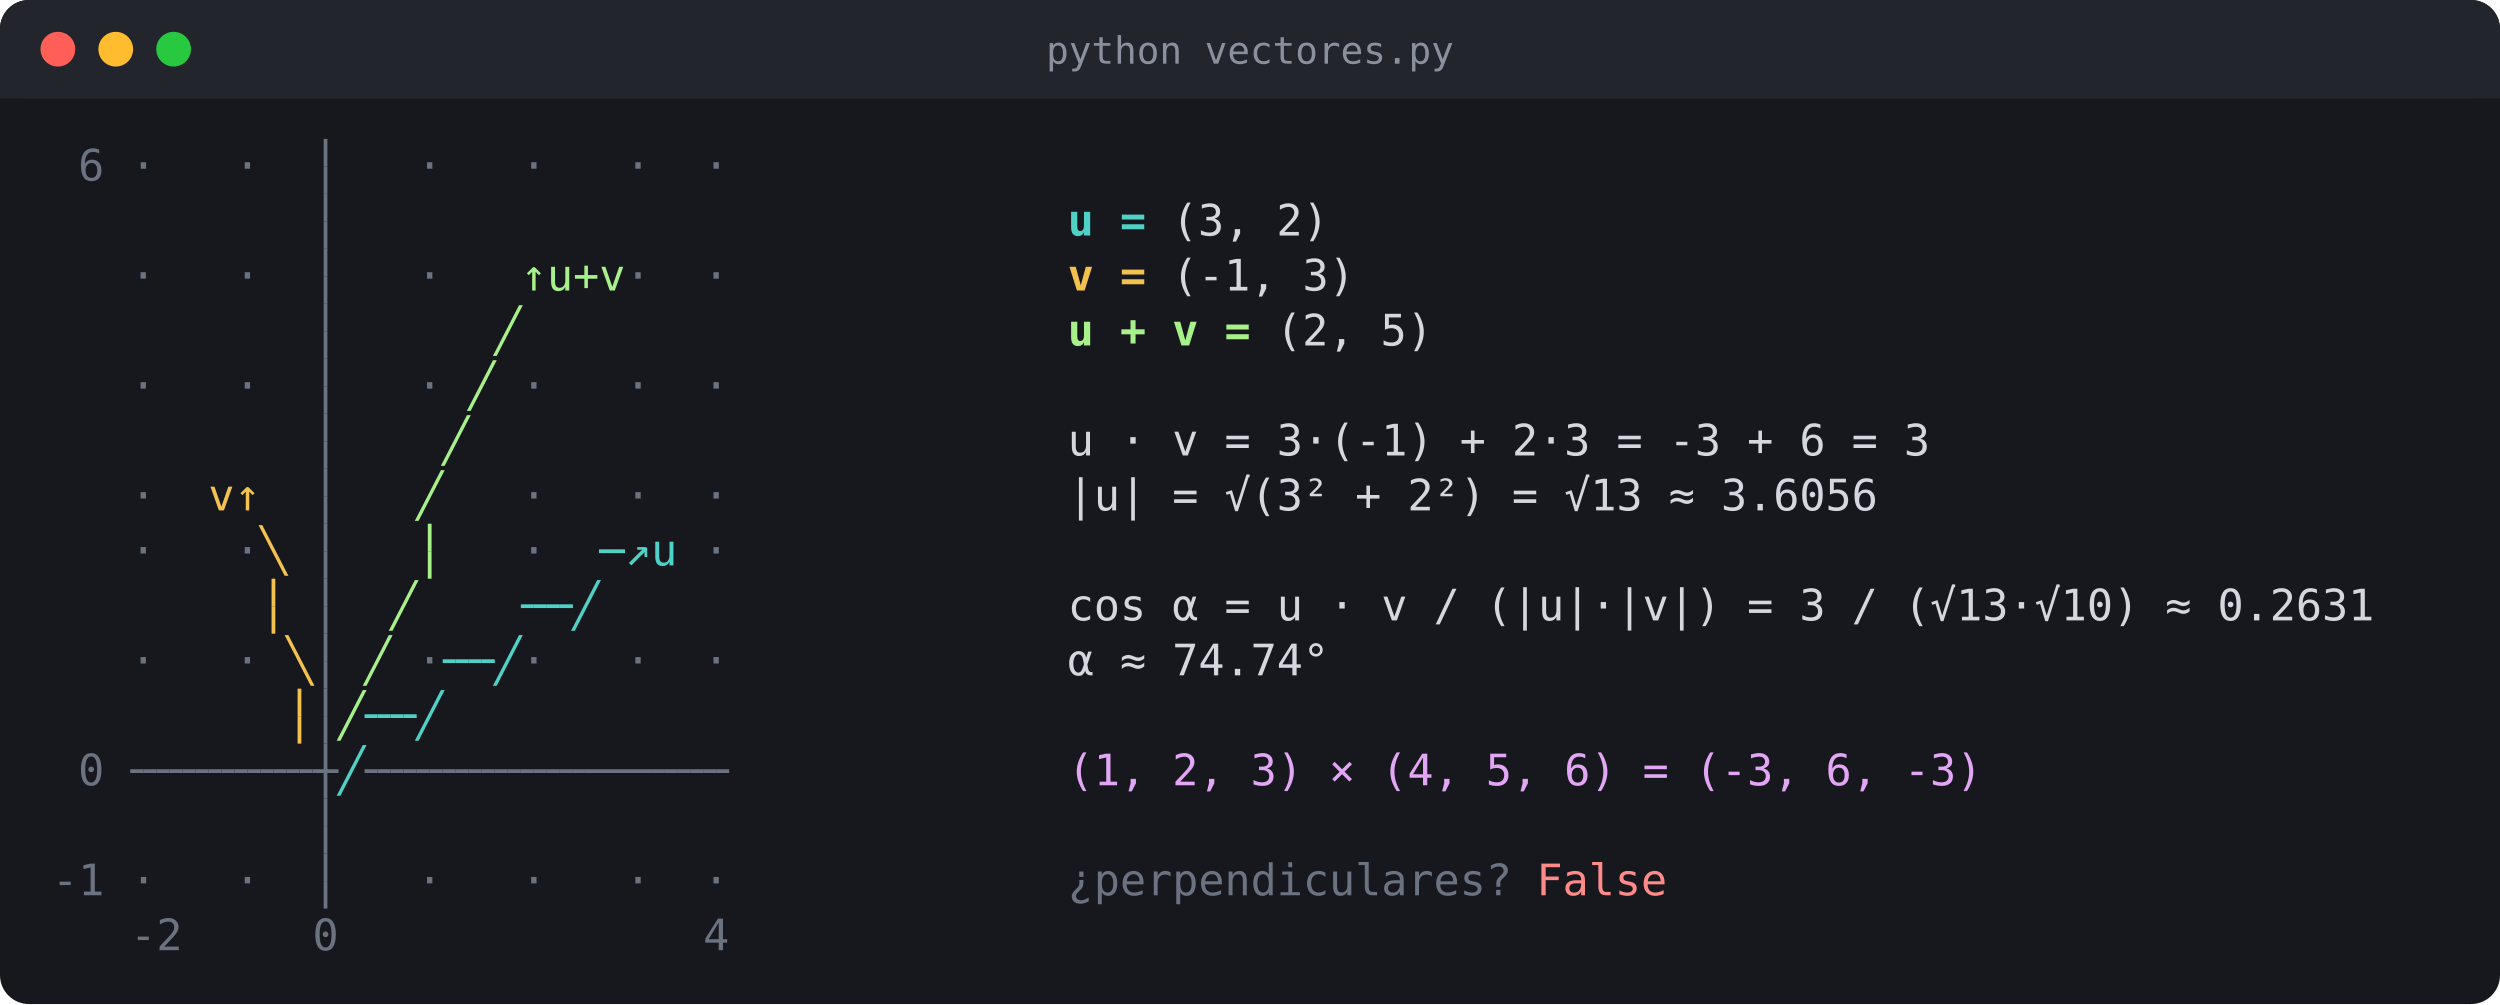
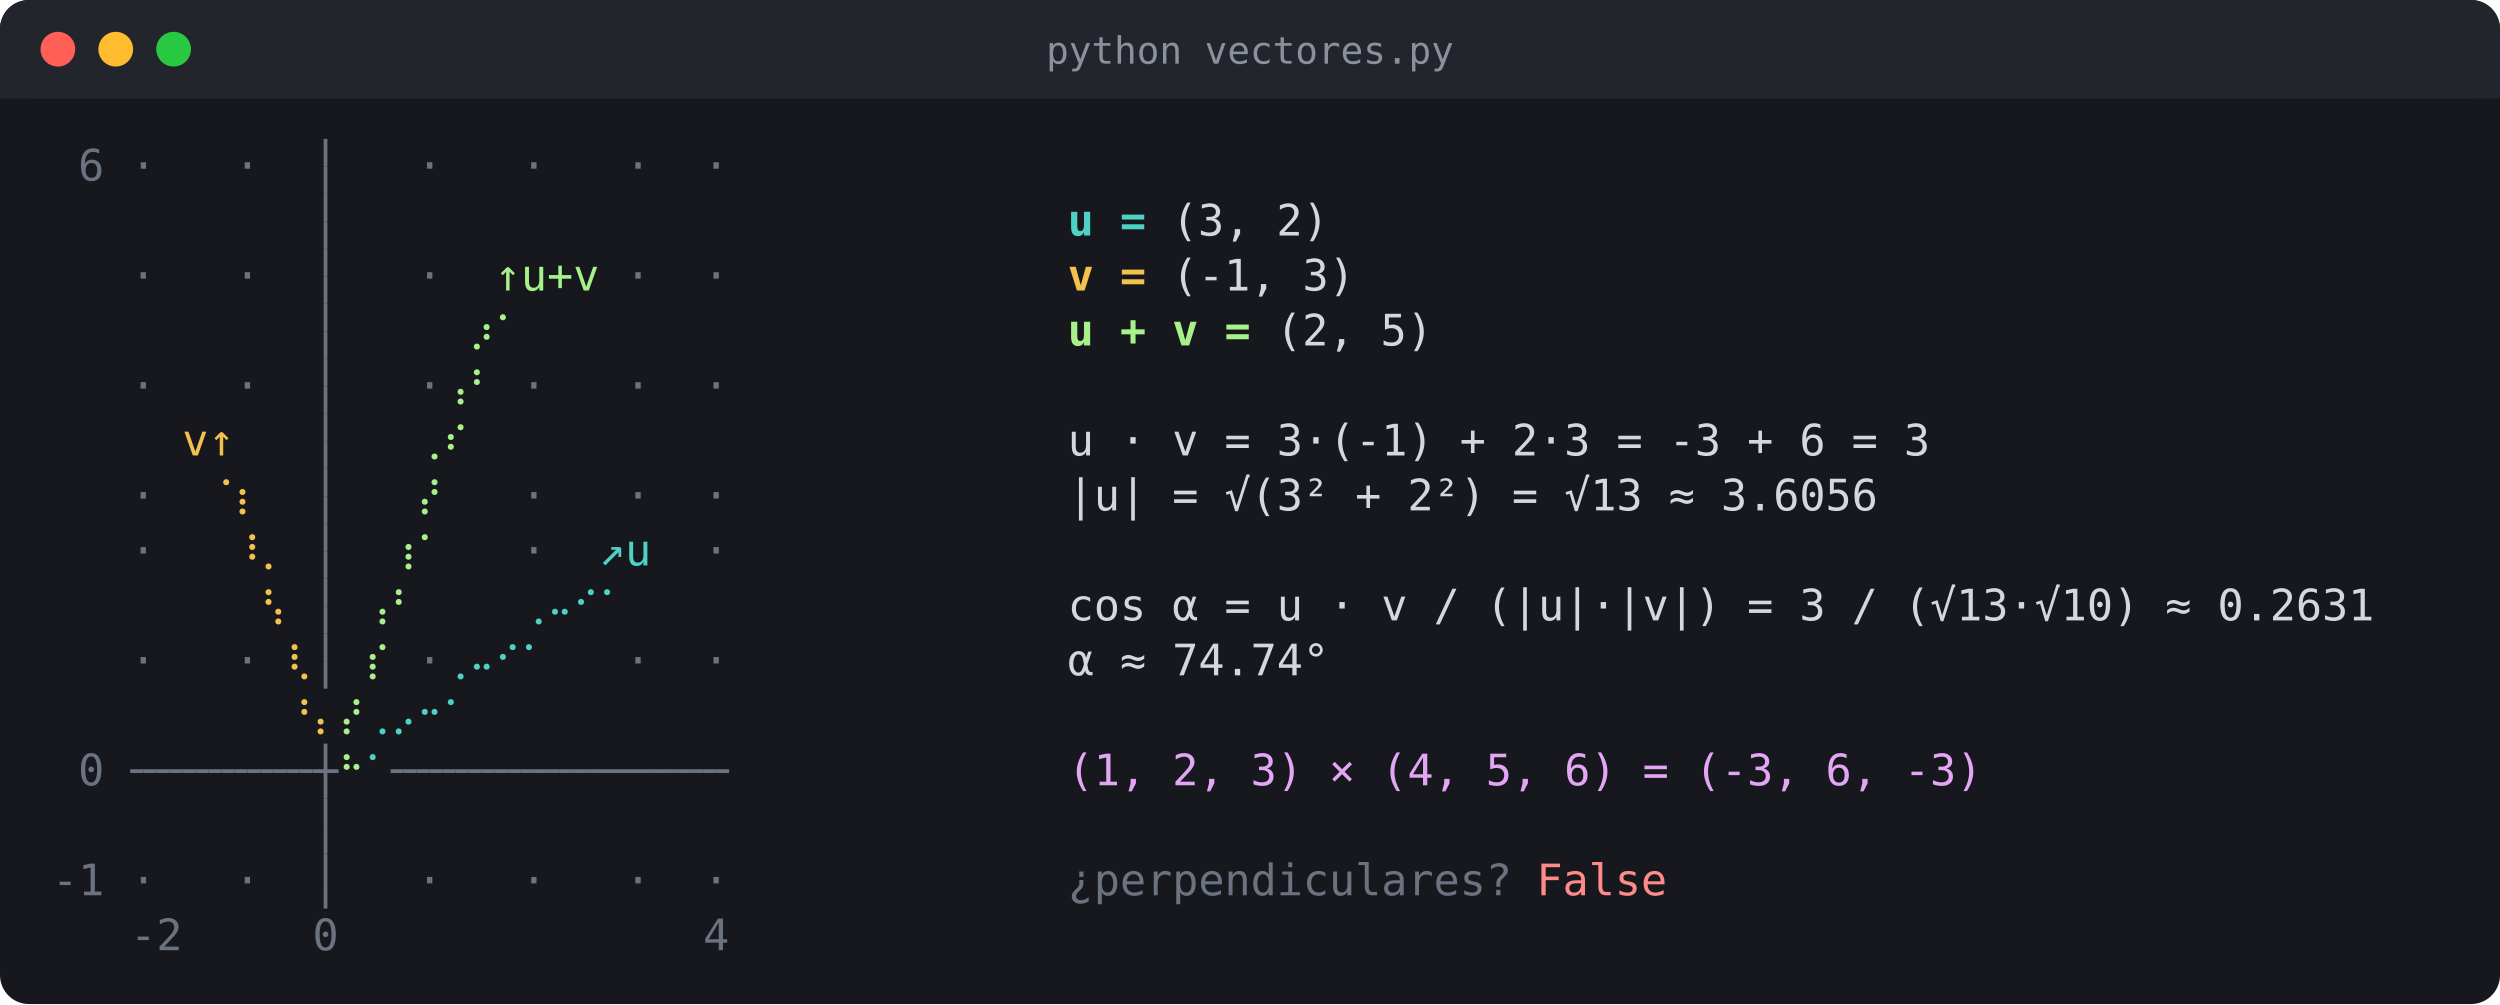
<svg xmlns="http://www.w3.org/2000/svg" width="864" height="347" viewBox="0 0 864 347">
  <rect width="864" height="347" rx="10" fill="#16181d" />
  <rect width="864" height="34" rx="10" fill="#22252c" />
  <rect y="24" width="864" height="10" fill="#22252c" />
  <circle cx="20" cy="17" r="6" fill="#ff5f57" />
  <circle cx="40" cy="17" r="6" fill="#febc2e" />
  <circle cx="60" cy="17" r="6" fill="#28c840" />
  <text x="432.0" y="22" text-anchor="middle" fill="#8b919c" font-size="13" font-family="ui-monospace,SFMono-Regular,Consolas,Menlo,monospace">python vectores.py</text>
  <g shape-rendering="crispEdges" />
  <g>
    <line x1="112.5" y1="57.5" x2="112.5" y2="48.0" stroke="#6b7280" stroke-width="1.3" />
    <line x1="112.5" y1="57.5" x2="112.5" y2="67.0" stroke="#6b7280" stroke-width="1.3" />
  </g>
  <g>
    <line x1="112.5" y1="76.5" x2="112.5" y2="67.0" stroke="#6b7280" stroke-width="1.3" />
    <line x1="112.5" y1="76.5" x2="112.5" y2="86.0" stroke="#6b7280" stroke-width="1.3" />
  </g>
  <g>
    <line x1="112.5" y1="95.5" x2="112.5" y2="86.0" stroke="#6b7280" stroke-width="1.3" />
    <line x1="112.5" y1="95.5" x2="112.5" y2="105.0" stroke="#6b7280" stroke-width="1.3" />
  </g>
  <g>
    <line x1="112.5" y1="114.5" x2="112.5" y2="105.0" stroke="#6b7280" stroke-width="1.3" />
    <line x1="112.5" y1="114.5" x2="112.5" y2="124.0" stroke="#6b7280" stroke-width="1.3" />
  </g>
  <g>
    <line x1="112.5" y1="133.5" x2="112.5" y2="124.0" stroke="#6b7280" stroke-width="1.3" />
    <line x1="112.5" y1="133.5" x2="112.5" y2="143.0" stroke="#6b7280" stroke-width="1.3" />
  </g>
  <g>
    <line x1="112.5" y1="152.5" x2="112.5" y2="143.0" stroke="#6b7280" stroke-width="1.3" />
    <line x1="112.5" y1="152.5" x2="112.5" y2="162.0" stroke="#6b7280" stroke-width="1.3" />
  </g>
  <g>
    <line x1="112.5" y1="171.5" x2="112.5" y2="162.0" stroke="#6b7280" stroke-width="1.3" />
    <line x1="112.5" y1="171.5" x2="112.5" y2="181.0" stroke="#6b7280" stroke-width="1.3" />
  </g>
  <g>
    <line x1="112.5" y1="190.5" x2="112.5" y2="181.0" stroke="#6b7280" stroke-width="1.3" />
    <line x1="112.5" y1="190.5" x2="112.5" y2="200.0" stroke="#6b7280" stroke-width="1.3" />
  </g>
  <g>
-     <line x1="148.5" y1="190.5" x2="148.5" y2="181.0" stroke="#a7f08a" stroke-width="1.3" />
-     <line x1="148.5" y1="190.5" x2="148.5" y2="200.0" stroke="#a7f08a" stroke-width="1.3" />
-   </g>
-   <g>
-     <line x1="211.5" y1="190.5" x2="207.0" y2="190.5" stroke="#4fd1c5" stroke-width="1.3" />
-     <line x1="211.5" y1="190.5" x2="216.0" y2="190.5" stroke="#4fd1c5" stroke-width="1.3" />
-   </g>
-   <g>
-     <line x1="94.5" y1="209.5" x2="94.5" y2="200.0" stroke="#f2c14e" stroke-width="1.3" />
-     <line x1="94.5" y1="209.5" x2="94.5" y2="219.0" stroke="#f2c14e" stroke-width="1.3" />
-   </g>
-   <g>
    <line x1="112.5" y1="209.5" x2="112.5" y2="200.0" stroke="#6b7280" stroke-width="1.3" />
    <line x1="112.5" y1="209.5" x2="112.5" y2="219.0" stroke="#6b7280" stroke-width="1.3" />
  </g>
  <g>
-     <line x1="184.5" y1="209.5" x2="180.0" y2="209.5" stroke="#4fd1c5" stroke-width="1.3" />
-     <line x1="184.5" y1="209.5" x2="189.0" y2="209.5" stroke="#4fd1c5" stroke-width="1.3" />
-   </g>
-   <g>
-     <line x1="193.5" y1="209.5" x2="189.0" y2="209.5" stroke="#4fd1c5" stroke-width="1.3" />
-     <line x1="193.5" y1="209.5" x2="198.0" y2="209.5" stroke="#4fd1c5" stroke-width="1.3" />
-   </g>
-   <g>
    <line x1="112.5" y1="228.5" x2="112.5" y2="219.0" stroke="#6b7280" stroke-width="1.3" />
    <line x1="112.5" y1="228.5" x2="112.5" y2="238.0" stroke="#6b7280" stroke-width="1.3" />
-   </g>
-   <g>
-     <line x1="157.5" y1="228.5" x2="153.0" y2="228.5" stroke="#4fd1c5" stroke-width="1.3" />
-     <line x1="157.5" y1="228.5" x2="162.0" y2="228.5" stroke="#4fd1c5" stroke-width="1.3" />
-   </g>
-   <g>
-     <line x1="166.5" y1="228.5" x2="162.0" y2="228.5" stroke="#4fd1c5" stroke-width="1.3" />
-     <line x1="166.5" y1="228.5" x2="171.0" y2="228.5" stroke="#4fd1c5" stroke-width="1.3" />
-   </g>
-   <g>
-     <line x1="103.5" y1="247.5" x2="103.5" y2="238.0" stroke="#f2c14e" stroke-width="1.3" />
-     <line x1="103.5" y1="247.5" x2="103.5" y2="257.0" stroke="#f2c14e" stroke-width="1.3" />
-   </g>
-   <g>
-     <line x1="112.5" y1="247.5" x2="112.5" y2="238.0" stroke="#6b7280" stroke-width="1.3" />
-     <line x1="112.5" y1="247.5" x2="112.5" y2="257.0" stroke="#6b7280" stroke-width="1.3" />
-   </g>
-   <g>
-     <line x1="130.5" y1="247.5" x2="126.0" y2="247.5" stroke="#4fd1c5" stroke-width="1.3" />
-     <line x1="130.5" y1="247.5" x2="135.0" y2="247.5" stroke="#4fd1c5" stroke-width="1.3" />
-   </g>
-   <g>
-     <line x1="139.5" y1="247.5" x2="135.0" y2="247.5" stroke="#4fd1c5" stroke-width="1.3" />
-     <line x1="139.5" y1="247.5" x2="144.0" y2="247.5" stroke="#4fd1c5" stroke-width="1.3" />
  </g>
  <g>
    <line x1="49.5" y1="266.5" x2="45.0" y2="266.5" stroke="#6b7280" stroke-width="1.3" />
    <line x1="49.5" y1="266.5" x2="54.0" y2="266.5" stroke="#6b7280" stroke-width="1.3" />
  </g>
  <g>
    <line x1="58.5" y1="266.5" x2="54.0" y2="266.5" stroke="#6b7280" stroke-width="1.3" />
    <line x1="58.5" y1="266.5" x2="63.0" y2="266.5" stroke="#6b7280" stroke-width="1.3" />
  </g>
  <g>
    <line x1="67.5" y1="266.5" x2="63.0" y2="266.5" stroke="#6b7280" stroke-width="1.3" />
    <line x1="67.5" y1="266.5" x2="72.0" y2="266.5" stroke="#6b7280" stroke-width="1.3" />
  </g>
  <g>
    <line x1="76.5" y1="266.5" x2="72.0" y2="266.5" stroke="#6b7280" stroke-width="1.3" />
    <line x1="76.5" y1="266.5" x2="81.0" y2="266.5" stroke="#6b7280" stroke-width="1.3" />
  </g>
  <g>
    <line x1="85.5" y1="266.5" x2="81.0" y2="266.5" stroke="#6b7280" stroke-width="1.3" />
    <line x1="85.5" y1="266.5" x2="90.0" y2="266.5" stroke="#6b7280" stroke-width="1.3" />
  </g>
  <g>
    <line x1="94.5" y1="266.5" x2="90.0" y2="266.5" stroke="#6b7280" stroke-width="1.3" />
    <line x1="94.5" y1="266.5" x2="99.0" y2="266.5" stroke="#6b7280" stroke-width="1.3" />
  </g>
  <g>
    <line x1="103.5" y1="266.5" x2="99.0" y2="266.5" stroke="#6b7280" stroke-width="1.3" />
    <line x1="103.5" y1="266.5" x2="108.0" y2="266.5" stroke="#6b7280" stroke-width="1.3" />
  </g>
  <g>
    <line x1="112.5" y1="267.1" x2="112.5" y2="257.0" stroke="#6b7280" stroke-width="1.3" />
    <line x1="112.5" y1="265.9" x2="112.5" y2="276.0" stroke="#6b7280" stroke-width="1.3" />
    <line x1="113.2" y1="266.5" x2="108.0" y2="266.5" stroke="#6b7280" stroke-width="1.3" />
    <line x1="111.8" y1="266.5" x2="117.0" y2="266.5" stroke="#6b7280" stroke-width="1.3" />
-   </g>
-   <g>
-     <line x1="130.5" y1="266.5" x2="126.0" y2="266.5" stroke="#6b7280" stroke-width="1.3" />
-     <line x1="130.5" y1="266.5" x2="135.0" y2="266.5" stroke="#6b7280" stroke-width="1.3" />
  </g>
  <g>
    <line x1="139.5" y1="266.5" x2="135.0" y2="266.5" stroke="#6b7280" stroke-width="1.3" />
    <line x1="139.5" y1="266.5" x2="144.0" y2="266.5" stroke="#6b7280" stroke-width="1.3" />
  </g>
  <g>
    <line x1="148.5" y1="266.5" x2="144.0" y2="266.5" stroke="#6b7280" stroke-width="1.3" />
    <line x1="148.5" y1="266.5" x2="153.0" y2="266.5" stroke="#6b7280" stroke-width="1.3" />
  </g>
  <g>
    <line x1="157.5" y1="266.5" x2="153.0" y2="266.5" stroke="#6b7280" stroke-width="1.3" />
    <line x1="157.5" y1="266.5" x2="162.0" y2="266.5" stroke="#6b7280" stroke-width="1.3" />
  </g>
  <g>
    <line x1="166.5" y1="266.5" x2="162.0" y2="266.5" stroke="#6b7280" stroke-width="1.3" />
    <line x1="166.5" y1="266.5" x2="171.0" y2="266.5" stroke="#6b7280" stroke-width="1.3" />
  </g>
  <g>
    <line x1="175.5" y1="266.5" x2="171.0" y2="266.5" stroke="#6b7280" stroke-width="1.3" />
    <line x1="175.5" y1="266.5" x2="180.0" y2="266.5" stroke="#6b7280" stroke-width="1.3" />
  </g>
  <g>
    <line x1="184.5" y1="266.5" x2="180.0" y2="266.5" stroke="#6b7280" stroke-width="1.3" />
    <line x1="184.5" y1="266.5" x2="189.0" y2="266.5" stroke="#6b7280" stroke-width="1.3" />
  </g>
  <g>
    <line x1="193.5" y1="266.5" x2="189.0" y2="266.5" stroke="#6b7280" stroke-width="1.3" />
    <line x1="193.5" y1="266.5" x2="198.0" y2="266.5" stroke="#6b7280" stroke-width="1.3" />
  </g>
  <g>
    <line x1="202.5" y1="266.5" x2="198.0" y2="266.5" stroke="#6b7280" stroke-width="1.3" />
    <line x1="202.5" y1="266.5" x2="207.0" y2="266.5" stroke="#6b7280" stroke-width="1.3" />
  </g>
  <g>
    <line x1="211.5" y1="266.5" x2="207.0" y2="266.5" stroke="#6b7280" stroke-width="1.3" />
    <line x1="211.5" y1="266.5" x2="216.0" y2="266.5" stroke="#6b7280" stroke-width="1.3" />
  </g>
  <g>
    <line x1="220.5" y1="266.5" x2="216.0" y2="266.5" stroke="#6b7280" stroke-width="1.3" />
    <line x1="220.5" y1="266.5" x2="225.0" y2="266.5" stroke="#6b7280" stroke-width="1.3" />
  </g>
  <g>
    <line x1="229.5" y1="266.5" x2="225.0" y2="266.5" stroke="#6b7280" stroke-width="1.3" />
    <line x1="229.5" y1="266.5" x2="234.0" y2="266.5" stroke="#6b7280" stroke-width="1.3" />
  </g>
  <g>
    <line x1="238.5" y1="266.5" x2="234.0" y2="266.5" stroke="#6b7280" stroke-width="1.3" />
    <line x1="238.5" y1="266.5" x2="243.0" y2="266.5" stroke="#6b7280" stroke-width="1.3" />
  </g>
  <g>
    <line x1="247.5" y1="266.5" x2="243.0" y2="266.5" stroke="#6b7280" stroke-width="1.3" />
    <line x1="247.5" y1="266.5" x2="252.0" y2="266.5" stroke="#6b7280" stroke-width="1.3" />
  </g>
  <g>
    <line x1="112.5" y1="285.5" x2="112.5" y2="276.0" stroke="#6b7280" stroke-width="1.3" />
    <line x1="112.5" y1="285.5" x2="112.5" y2="295.0" stroke="#6b7280" stroke-width="1.3" />
  </g>
  <g>
    <line x1="112.5" y1="304.5" x2="112.5" y2="295.0" stroke="#6b7280" stroke-width="1.3" />
    <line x1="112.5" y1="304.5" x2="112.5" y2="314.0" stroke="#6b7280" stroke-width="1.3" />
  </g>
  <g font-family="ui-monospace,SFMono-Regular,Consolas,'DejaVu Sans Mono',Menlo,monospace" font-size="15" xml:space="preserve">
    <text x="27.0" y="62.4" textLength="27.0" lengthAdjust="spacingAndGlyphs" fill="#6b7280">6 ·</text>
    <text x="81.0" y="62.4" textLength="9.0" lengthAdjust="spacingAndGlyphs" fill="#6b7280">·</text>
    <text x="144.0" y="62.4" textLength="9.0" lengthAdjust="spacingAndGlyphs" fill="#6b7280">·</text>
    <text x="180.0" y="62.4" textLength="9.0" lengthAdjust="spacingAndGlyphs" fill="#6b7280">·</text>
    <text x="216.0" y="62.4" textLength="9.0" lengthAdjust="spacingAndGlyphs" fill="#6b7280">·</text>
    <text x="243.0" y="62.4" textLength="9.0" lengthAdjust="spacingAndGlyphs" fill="#6b7280">·</text>
    <text x="369.0" y="81.4" textLength="27.0" lengthAdjust="spacingAndGlyphs" fill="#4fd1c5" font-weight="700">u =</text>
    <text x="405.0" y="81.4" textLength="54.0" lengthAdjust="spacingAndGlyphs" fill="#d4d7dd">(3, 2)</text>
    <text x="45.0" y="100.4" textLength="9.0" lengthAdjust="spacingAndGlyphs" fill="#6b7280">·</text>
    <text x="81.0" y="100.4" textLength="9.0" lengthAdjust="spacingAndGlyphs" fill="#6b7280">·</text>
    <text x="144.0" y="100.4" textLength="9.0" lengthAdjust="spacingAndGlyphs" fill="#6b7280">·</text>
-     <text x="180.0" y="100.4" textLength="36.0" lengthAdjust="spacingAndGlyphs" fill="#a7f08a">↑u+v</text>
+     <text x="171.0" y="100.4" textLength="36.0" lengthAdjust="spacingAndGlyphs" fill="#a7f08a">↑u+v</text>
    <text x="216.0" y="100.4" textLength="9.0" lengthAdjust="spacingAndGlyphs" fill="#6b7280">·</text>
    <text x="243.0" y="100.4" textLength="9.0" lengthAdjust="spacingAndGlyphs" fill="#6b7280">·</text>
    <text x="369.0" y="100.4" textLength="27.0" lengthAdjust="spacingAndGlyphs" fill="#f2c14e" font-weight="700">v =</text>
    <text x="405.0" y="100.4" textLength="63.0" lengthAdjust="spacingAndGlyphs" fill="#d4d7dd">(-1, 3)</text>
-     <text x="171.0" y="119.4" textLength="9.0" lengthAdjust="spacingAndGlyphs" fill="#a7f08a">╱</text>
+     <text x="162.0" y="119.4" textLength="18.0" lengthAdjust="spacingAndGlyphs" fill="#a7f08a">⡰⠁</text>
    <text x="369.0" y="119.4" textLength="63.0" lengthAdjust="spacingAndGlyphs" fill="#a7f08a" font-weight="700">u + v =</text>
    <text x="441.0" y="119.4" textLength="54.0" lengthAdjust="spacingAndGlyphs" fill="#d4d7dd">(2, 5)</text>
    <text x="45.0" y="138.4" textLength="9.0" lengthAdjust="spacingAndGlyphs" fill="#6b7280">·</text>
    <text x="81.0" y="138.4" textLength="9.0" lengthAdjust="spacingAndGlyphs" fill="#6b7280">·</text>
    <text x="144.0" y="138.4" textLength="9.0" lengthAdjust="spacingAndGlyphs" fill="#6b7280">·</text>
-     <text x="162.0" y="138.4" textLength="9.0" lengthAdjust="spacingAndGlyphs" fill="#a7f08a">╱</text>
+     <text x="153.0" y="138.4" textLength="18.0" lengthAdjust="spacingAndGlyphs" fill="#a7f08a">⢠⠃</text>
    <text x="180.0" y="138.4" textLength="9.0" lengthAdjust="spacingAndGlyphs" fill="#6b7280">·</text>
    <text x="216.0" y="138.4" textLength="9.0" lengthAdjust="spacingAndGlyphs" fill="#6b7280">·</text>
    <text x="243.0" y="138.4" textLength="9.0" lengthAdjust="spacingAndGlyphs" fill="#6b7280">·</text>
-     <text x="153.0" y="157.4" textLength="9.0" lengthAdjust="spacingAndGlyphs" fill="#a7f08a">╱</text>
+     <text x="63.0" y="157.4" textLength="18.0" lengthAdjust="spacingAndGlyphs" fill="#f2c14e">v↑</text>
+     <text x="144.0" y="157.4" textLength="18.0" lengthAdjust="spacingAndGlyphs" fill="#a7f08a">⢀⠎</text>
    <text x="369.0" y="157.4" textLength="297.0" lengthAdjust="spacingAndGlyphs" fill="#d4d7dd">u · v = 3·(-1) + 2·3 = -3 + 6 = 3</text>
    <text x="45.0" y="176.4" textLength="9.0" lengthAdjust="spacingAndGlyphs" fill="#6b7280">·</text>
-     <text x="72.0" y="176.4" textLength="18.0" lengthAdjust="spacingAndGlyphs" fill="#f2c14e">v↑</text>
-     <text x="144.0" y="176.4" textLength="9.0" lengthAdjust="spacingAndGlyphs" fill="#a7f08a">╱</text>
+     <text x="72.0" y="176.4" textLength="18.0" lengthAdjust="spacingAndGlyphs" fill="#f2c14e">⠈⡆</text>
+     <text x="144.0" y="176.4" textLength="9.0" lengthAdjust="spacingAndGlyphs" fill="#a7f08a">⡜</text>
    <text x="180.0" y="176.4" textLength="9.0" lengthAdjust="spacingAndGlyphs" fill="#6b7280">·</text>
    <text x="216.0" y="176.4" textLength="9.0" lengthAdjust="spacingAndGlyphs" fill="#6b7280">·</text>
    <text x="243.0" y="176.4" textLength="9.0" lengthAdjust="spacingAndGlyphs" fill="#6b7280">·</text>
    <text x="369.0" y="176.4" textLength="279.0" lengthAdjust="spacingAndGlyphs" fill="#d4d7dd">|u| = √(3² + 2²) = √13 ≈ 3.6056</text>
    <text x="45.0" y="195.4" textLength="9.0" lengthAdjust="spacingAndGlyphs" fill="#6b7280">·</text>
-     <text x="81.0" y="195.4" textLength="9.0" lengthAdjust="spacingAndGlyphs" fill="#6b7280">·</text>
-     <text x="90.0" y="195.4" textLength="9.0" lengthAdjust="spacingAndGlyphs" fill="#f2c14e">╲</text>
+     <text x="81.0" y="195.4" textLength="18.0" lengthAdjust="spacingAndGlyphs" fill="#f2c14e">⠸⡀</text>
+     <text x="135.0" y="195.4" textLength="18.0" lengthAdjust="spacingAndGlyphs" fill="#a7f08a">⢰⠁</text>
    <text x="180.0" y="195.4" textLength="9.0" lengthAdjust="spacingAndGlyphs" fill="#6b7280">·</text>
-     <text x="216.0" y="195.4" textLength="18.0" lengthAdjust="spacingAndGlyphs" fill="#4fd1c5">↗u</text>
+     <text x="207.0" y="195.4" textLength="18.0" lengthAdjust="spacingAndGlyphs" fill="#4fd1c5">↗u</text>
    <text x="243.0" y="195.4" textLength="9.0" lengthAdjust="spacingAndGlyphs" fill="#6b7280">·</text>
-     <text x="135.0" y="214.4" textLength="9.0" lengthAdjust="spacingAndGlyphs" fill="#a7f08a">╱</text>
-     <text x="198.0" y="214.4" textLength="9.0" lengthAdjust="spacingAndGlyphs" fill="#4fd1c5">╱</text>
+     <text x="90.0" y="214.4" textLength="9.0" lengthAdjust="spacingAndGlyphs" fill="#f2c14e">⢣</text>
+     <text x="126.0" y="214.4" textLength="18.0" lengthAdjust="spacingAndGlyphs" fill="#a7f08a">⢠⠃</text>
+     <text x="180.0" y="214.4" textLength="36.0" lengthAdjust="spacingAndGlyphs" fill="#4fd1c5">⢀⠤⠊⠁</text>
    <text x="369.0" y="214.4" textLength="450.0" lengthAdjust="spacingAndGlyphs" fill="#d4d7dd">cos α = u · v / (|u|·|v|) = 3 / (√13·√10) ≈ 0.2631</text>
    <text x="45.0" y="233.4" textLength="9.0" lengthAdjust="spacingAndGlyphs" fill="#6b7280">·</text>
    <text x="81.0" y="233.4" textLength="9.0" lengthAdjust="spacingAndGlyphs" fill="#6b7280">·</text>
-     <text x="99.0" y="233.4" textLength="9.0" lengthAdjust="spacingAndGlyphs" fill="#f2c14e">╲</text>
-     <text x="126.0" y="233.4" textLength="9.0" lengthAdjust="spacingAndGlyphs" fill="#a7f08a">╱</text>
+     <text x="99.0" y="233.4" textLength="9.0" lengthAdjust="spacingAndGlyphs" fill="#f2c14e">⢇</text>
+     <text x="126.0" y="233.4" textLength="9.0" lengthAdjust="spacingAndGlyphs" fill="#a7f08a">⡎</text>
    <text x="144.0" y="233.4" textLength="9.0" lengthAdjust="spacingAndGlyphs" fill="#6b7280">·</text>
-     <text x="171.0" y="233.4" textLength="9.0" lengthAdjust="spacingAndGlyphs" fill="#4fd1c5">╱</text>
-     <text x="180.0" y="233.4" textLength="9.0" lengthAdjust="spacingAndGlyphs" fill="#6b7280">·</text>
+     <text x="153.0" y="233.4" textLength="36.0" lengthAdjust="spacingAndGlyphs" fill="#4fd1c5">⢀⠤⠊⠁</text>
    <text x="216.0" y="233.4" textLength="9.0" lengthAdjust="spacingAndGlyphs" fill="#6b7280">·</text>
    <text x="243.0" y="233.4" textLength="9.0" lengthAdjust="spacingAndGlyphs" fill="#6b7280">·</text>
    <text x="369.0" y="233.4" textLength="90.0" lengthAdjust="spacingAndGlyphs" fill="#d4d7dd">α ≈ 74.74°</text>
-     <text x="117.0" y="252.4" textLength="9.0" lengthAdjust="spacingAndGlyphs" fill="#a7f08a">╱</text>
-     <text x="144.0" y="252.4" textLength="9.0" lengthAdjust="spacingAndGlyphs" fill="#4fd1c5">╱</text>
+     <text x="99.0" y="252.4" textLength="18.0" lengthAdjust="spacingAndGlyphs" fill="#f2c14e">⠘⡄</text>
+     <text x="117.0" y="252.4" textLength="9.0" lengthAdjust="spacingAndGlyphs" fill="#a7f08a">⡜</text>
+     <text x="126.0" y="252.4" textLength="36.0" lengthAdjust="spacingAndGlyphs" fill="#4fd1c5">⢀⡠⠒⠁</text>
    <text x="27.0" y="271.4" textLength="9.0" lengthAdjust="spacingAndGlyphs" fill="#6b7280">0</text>
-     <text x="117.0" y="271.4" textLength="9.0" lengthAdjust="spacingAndGlyphs" fill="#4fd1c5">╱</text>
+     <text x="117.0" y="271.4" textLength="9.0" lengthAdjust="spacingAndGlyphs" fill="#a7f08a">⠓</text>
+     <text x="126.0" y="271.4" textLength="9.0" lengthAdjust="spacingAndGlyphs" fill="#4fd1c5">⠁</text>
    <text x="369.0" y="271.4" textLength="315.0" lengthAdjust="spacingAndGlyphs" fill="#e3a6f5">(1, 2, 3) × (4, 5, 6) = (-3, 6, -3)</text>
    <text x="18.0" y="309.4" textLength="36.0" lengthAdjust="spacingAndGlyphs" fill="#6b7280">-1 ·</text>
    <text x="81.0" y="309.4" textLength="9.0" lengthAdjust="spacingAndGlyphs" fill="#6b7280">·</text>
    <text x="144.0" y="309.4" textLength="9.0" lengthAdjust="spacingAndGlyphs" fill="#6b7280">·</text>
    <text x="180.0" y="309.4" textLength="9.0" lengthAdjust="spacingAndGlyphs" fill="#6b7280">·</text>
    <text x="216.0" y="309.4" textLength="9.0" lengthAdjust="spacingAndGlyphs" fill="#6b7280">·</text>
    <text x="243.0" y="309.4" textLength="9.0" lengthAdjust="spacingAndGlyphs" fill="#6b7280">·</text>
    <text x="369.0" y="309.4" textLength="153.0" lengthAdjust="spacingAndGlyphs" fill="#6b7280">¿perpendiculares?</text>
    <text x="531.0" y="309.4" textLength="45.0" lengthAdjust="spacingAndGlyphs" fill="#ff8a8a">False</text>
    <text x="45.0" y="328.4" textLength="18.0" lengthAdjust="spacingAndGlyphs" fill="#6b7280">-2</text>
    <text x="108.0" y="328.4" textLength="9.0" lengthAdjust="spacingAndGlyphs" fill="#6b7280">0</text>
    <text x="243.0" y="328.4" textLength="9.0" lengthAdjust="spacingAndGlyphs" fill="#6b7280">4</text>
  </g>
</svg>
